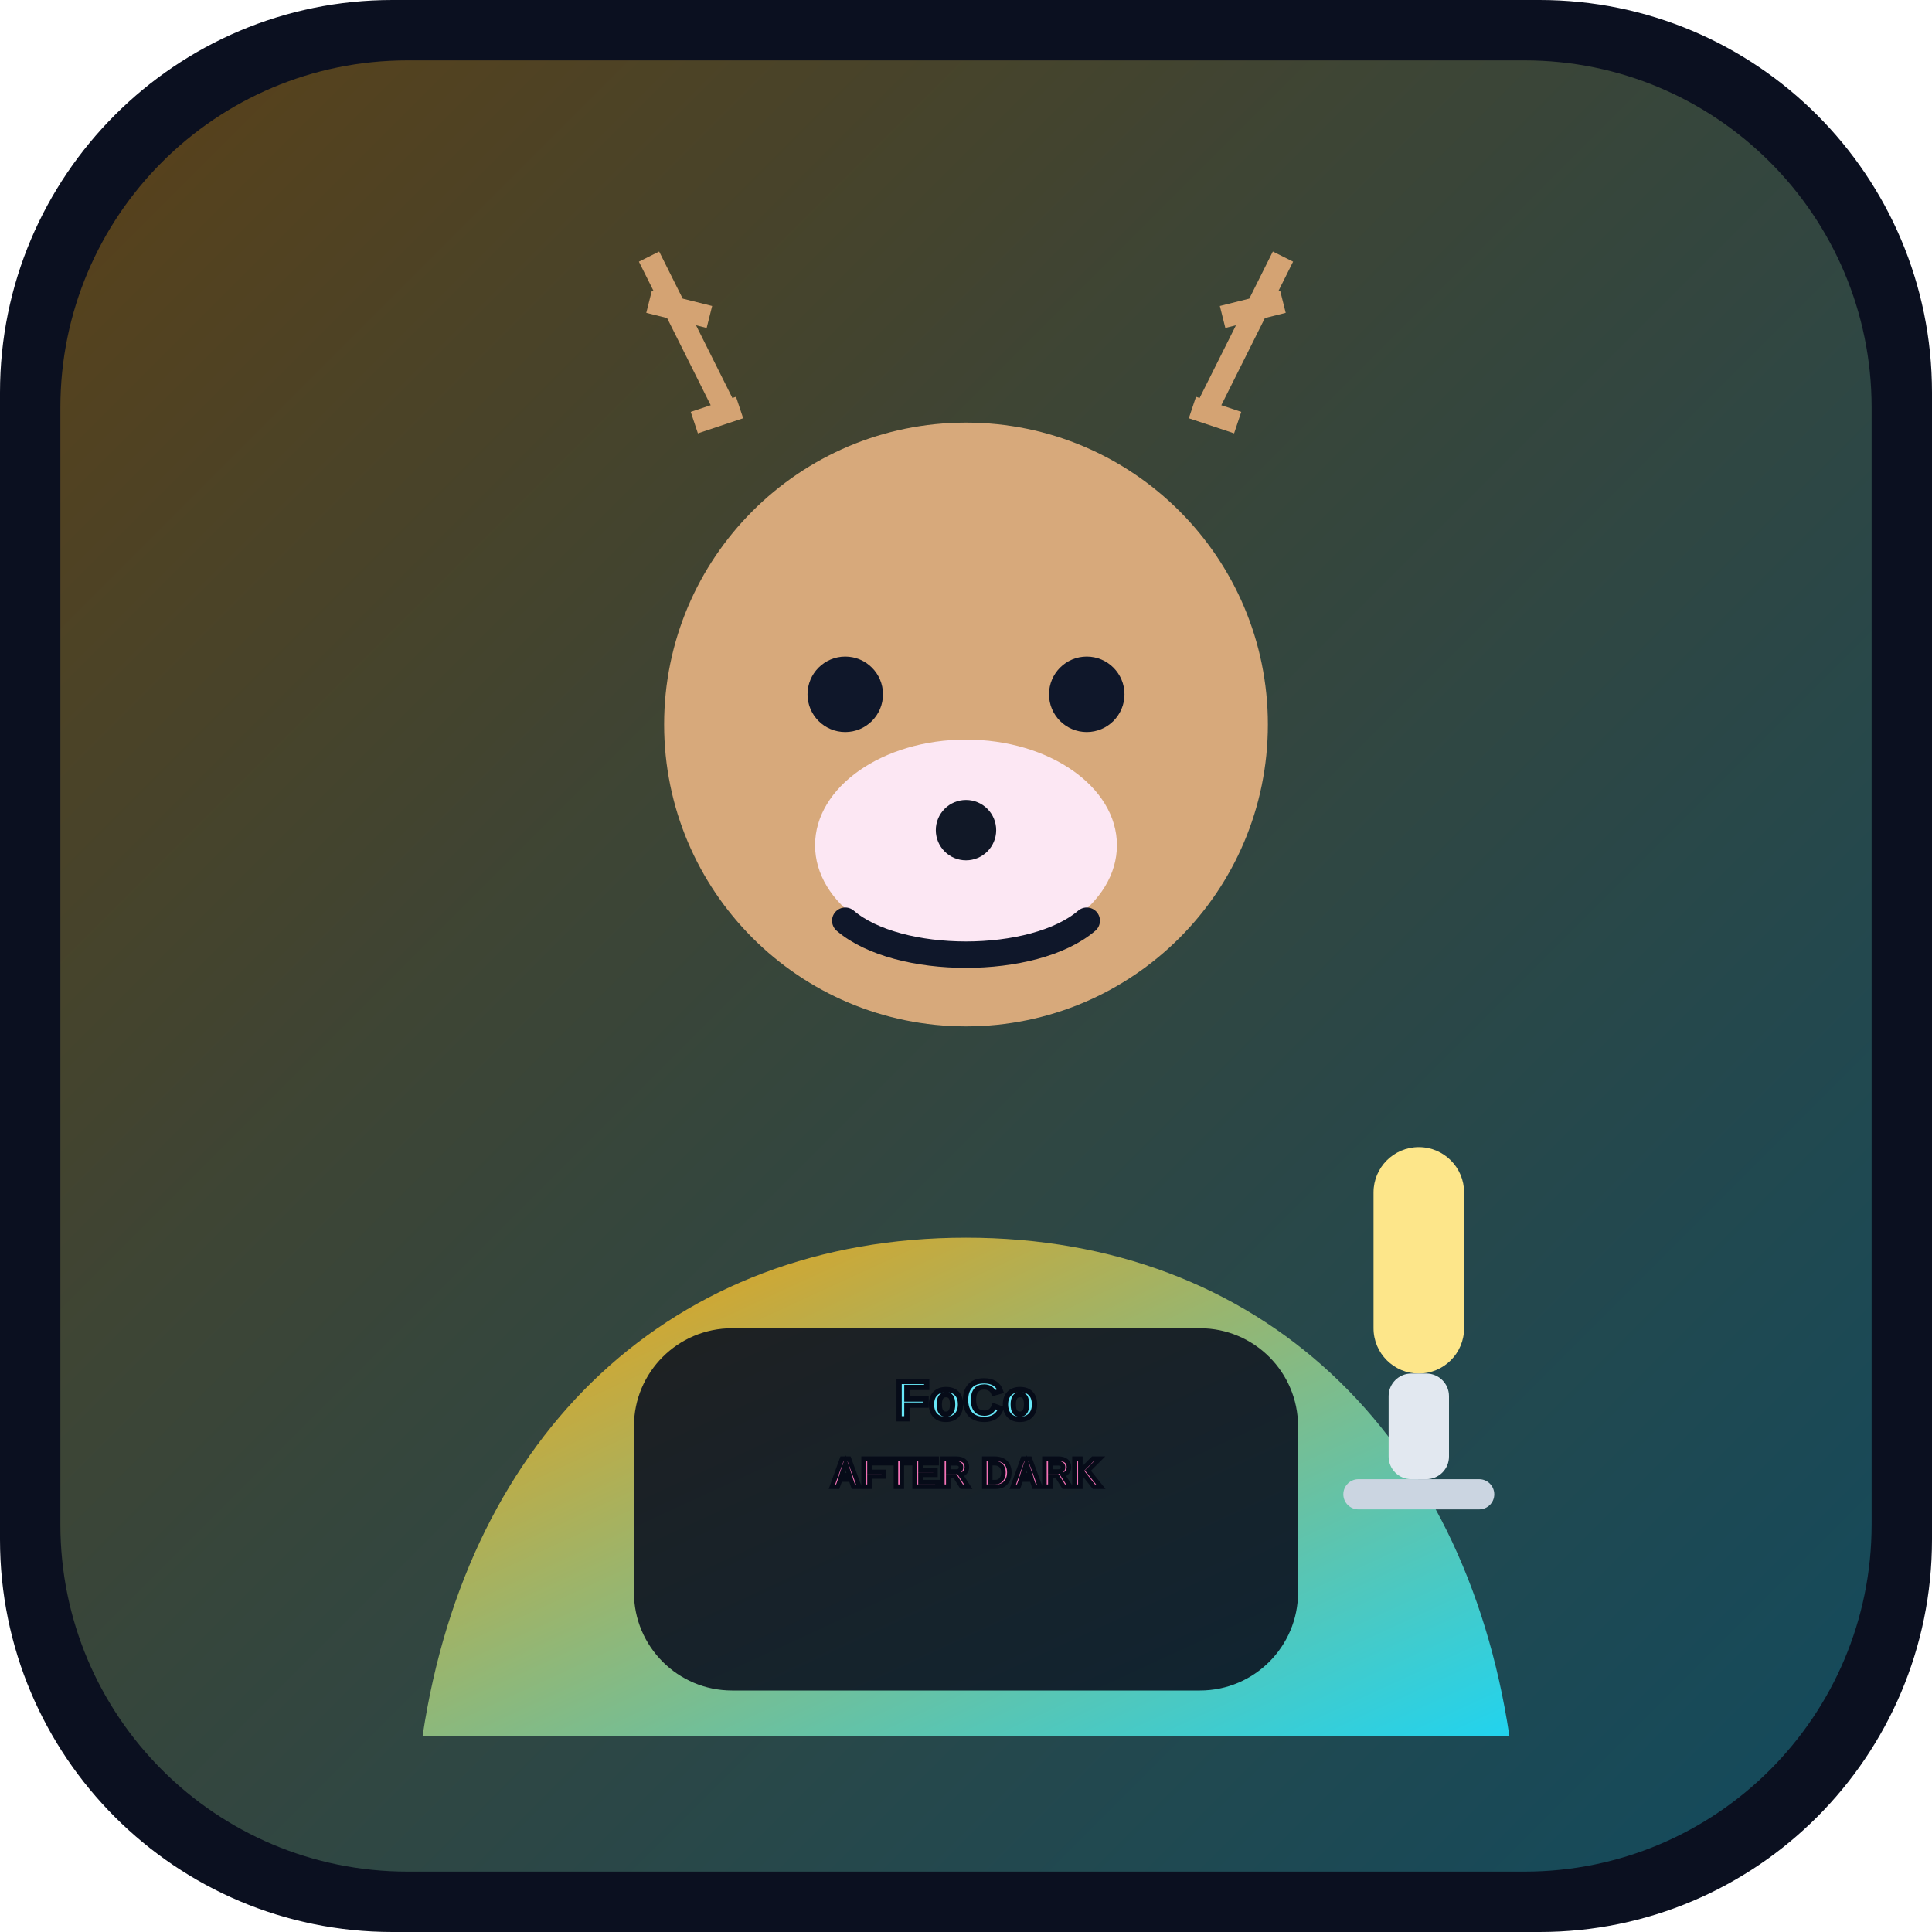
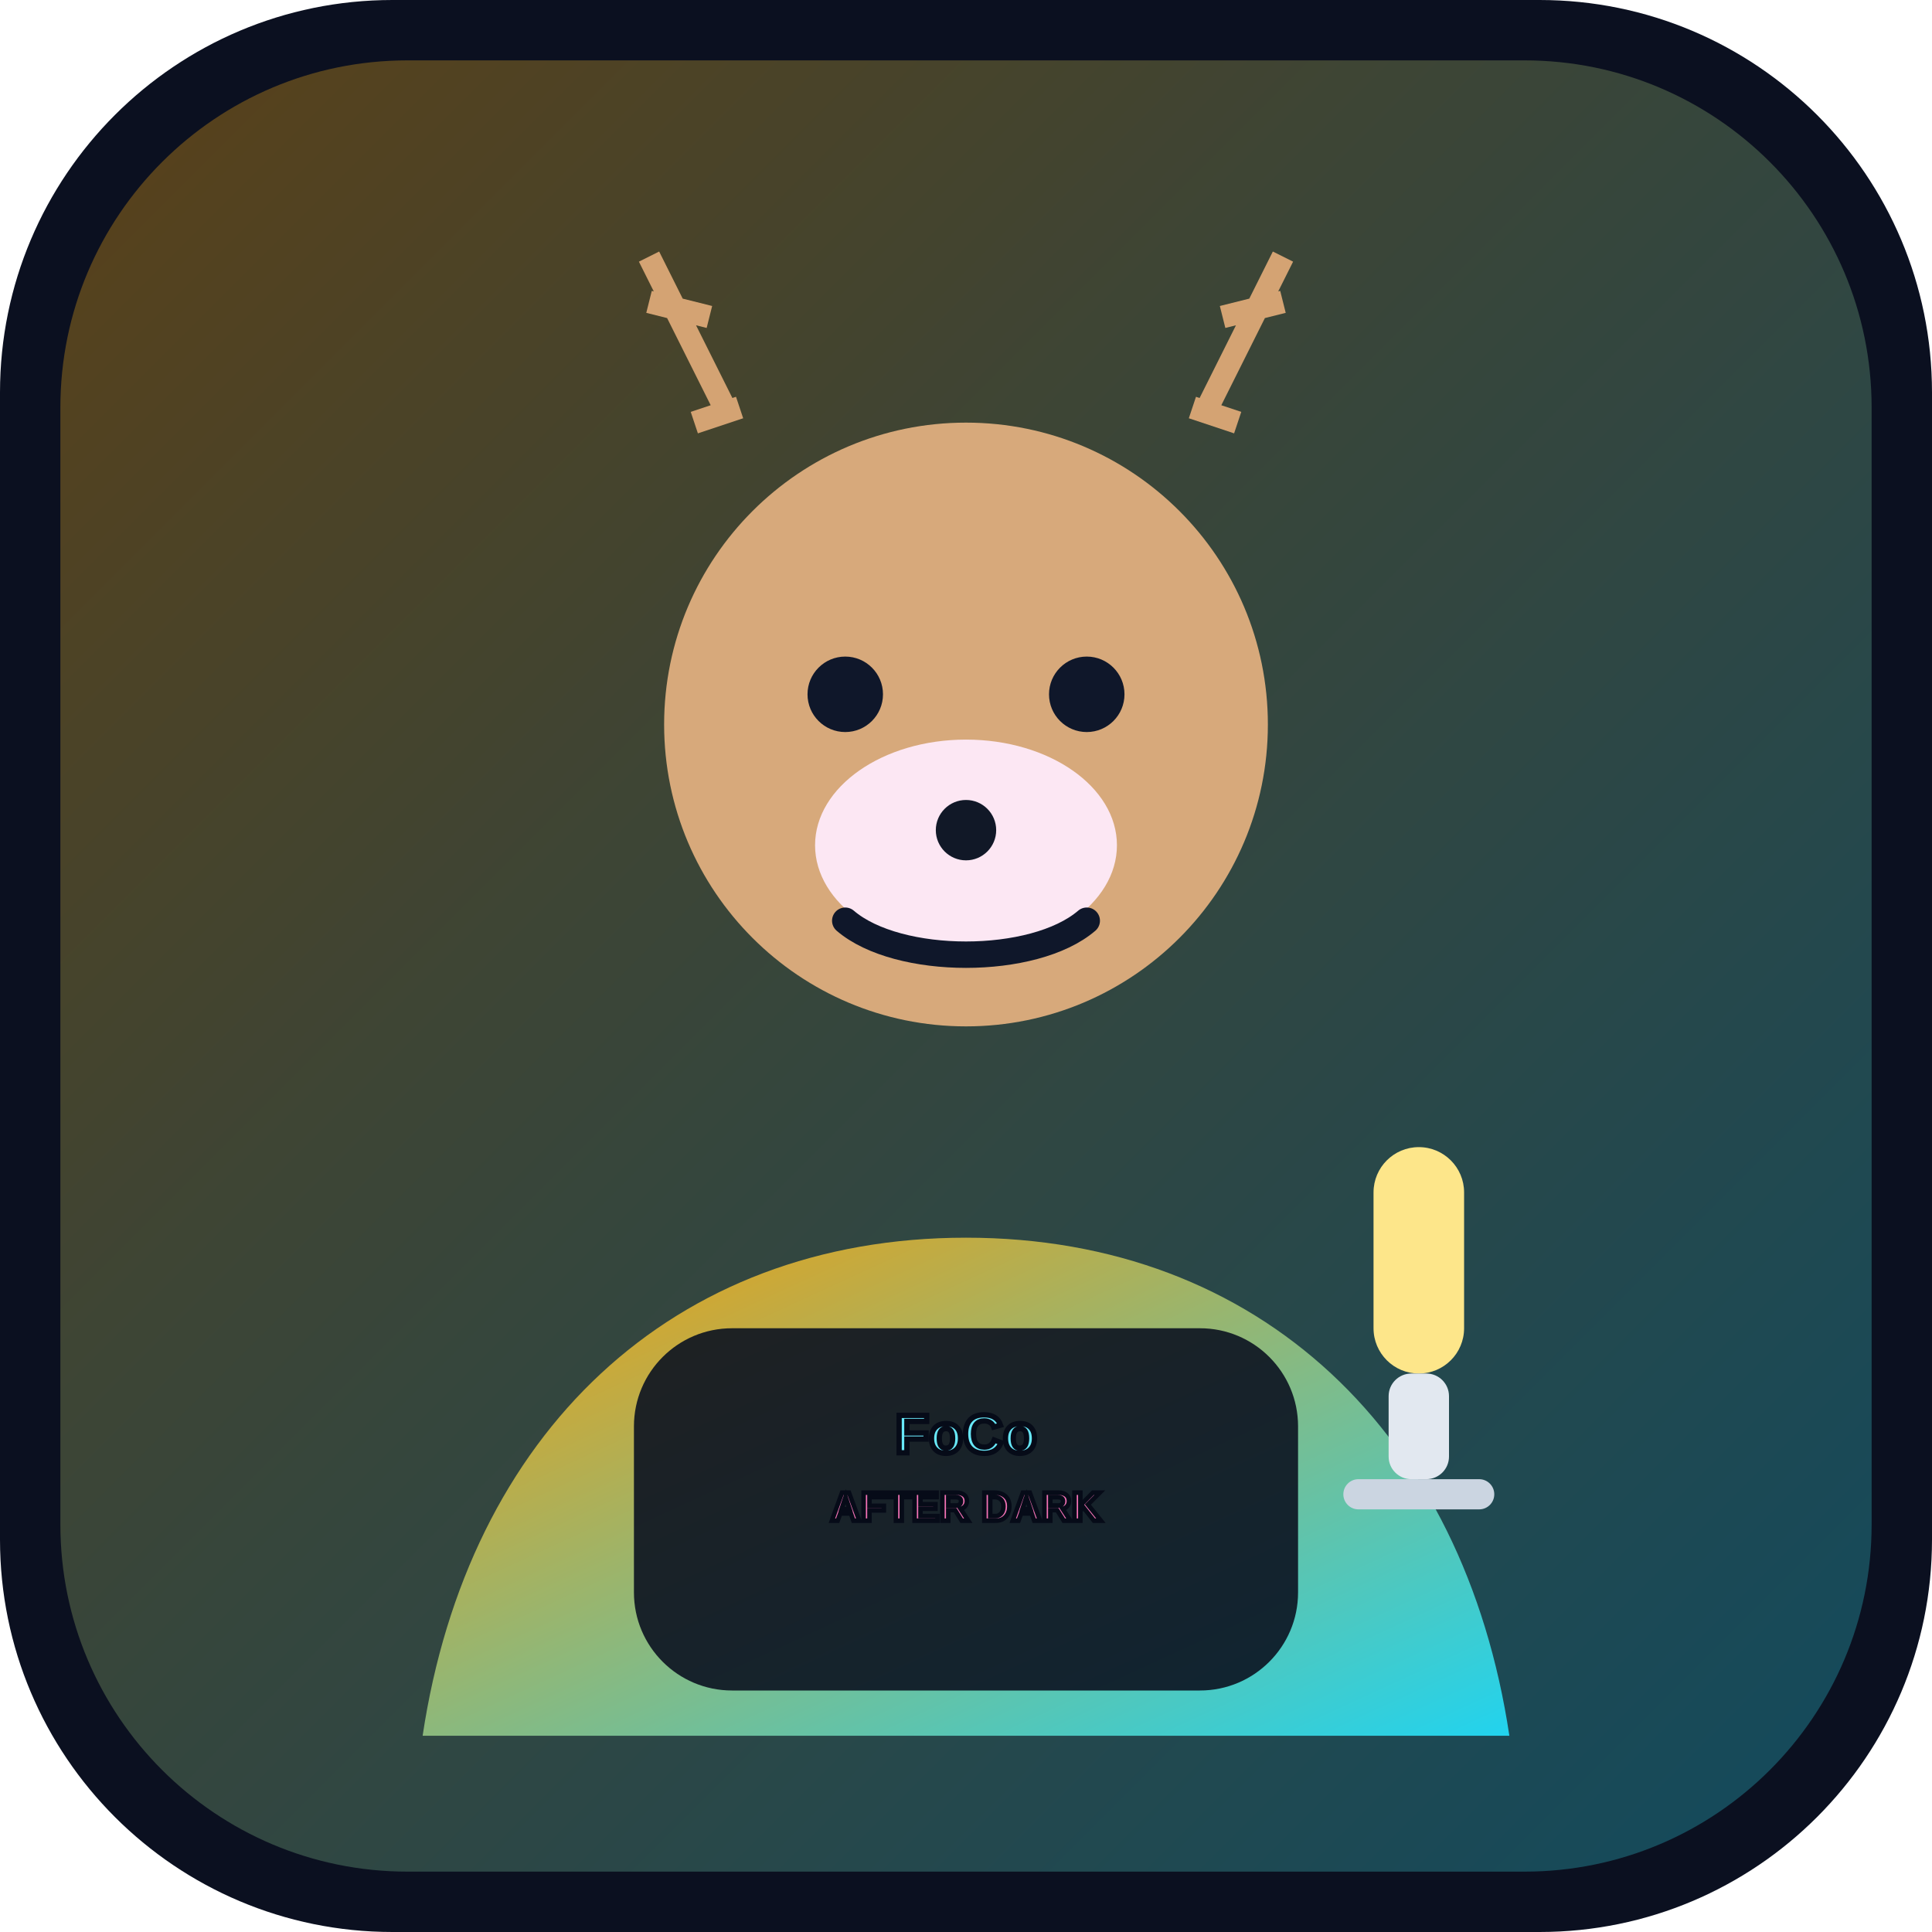
<svg xmlns="http://www.w3.org/2000/svg" viewBox="0 0 256 256" role="img" aria-label="Gin Giraffe">
  <defs>
    <linearGradient id="bg" x1="0" y1="0" x2="1" y2="1">
      <stop offset="0%" stop-color="#f59e0b" stop-opacity="0.34" />
      <stop offset="100%" stop-color="#22d3ee" stop-opacity="0.30" />
    </linearGradient>
    <linearGradient id="shirt" x1="0" y1="0" x2="1" y2="1">
      <stop offset="0%" stop-color="#f59e0b" />
      <stop offset="100%" stop-color="#22d3ee" />
    </linearGradient>
  </defs>
  <rect width="256" height="256" rx="52" fill="#0b1020" />
  <rect x="8" y="8" width="240" height="240" rx="46" fill="url(#bg)" />
  <path d="M96 54l-10-20m8 8l-8-2m12 14l-6 2" stroke="#d4a373" stroke-width="3" />
  <path d="M160 54l10-20m-8 8l8-2m-12 14l6 2" stroke="#d4a373" stroke-width="3" />
  <circle cx="128" cy="96" r="40" fill="#d7a97b" />
  <ellipse cx="128" cy="112" rx="20" ry="14" fill="#fce7f3" />
  <circle cx="112" cy="92" r="5" fill="#0f172a" />
  <circle cx="144" cy="92" r="5" fill="#0f172a" />
  <circle cx="128" cy="110" r="4" fill="#111827" />
  <path d="M112 122c7 6 25 6 32 0" fill="none" stroke="#0f172a" stroke-width="3.5" stroke-linecap="round" />
  <path d="M56 230c6-40 33-66 72-66s66 26 72 66" fill="url(#shirt)" />
  <rect x="84" y="176" width="88" height="48" rx="13" fill="#0b1220" opacity="0.9" />
-   <text x="128" y="188" text-anchor="middle" font-family="Arial, sans-serif" font-size="7.2" font-weight="700" fill="#67e8f9" stroke="#060b18" stroke-width="0.7" letter-spacing="0.10">FoCo</text>
-   <text x="128" y="197" text-anchor="middle" font-family="Arial, sans-serif" font-size="5.4" font-weight="700" fill="#f472b6" stroke="#060b18" stroke-width="0.6" letter-spacing="0.08">AFTER DARK</text>
+   <g transform="translate(128 198)" text-anchor="middle" font-family="Arial, sans-serif" font-weight="700">
+     <text y="-5.5" font-size="7.2" fill="#67e8f9" stroke="#060b18" stroke-width="0.7" letter-spacing="0.10">FoCo</text>
+     <text y="3.5" font-size="5.4" fill="#f472b6" stroke="#060b18" stroke-width="0.6" letter-spacing="0.08">AFTER DARK</text>
+   </g>
  <rect x="182" y="152" width="12" height="30" rx="6" fill="#fde68a" />
  <rect x="184" y="182" width="8" height="14" rx="3" fill="#e2e8f0" />
  <rect x="178" y="196" width="20" height="4" rx="2" fill="#cbd5e1" />
</svg>
